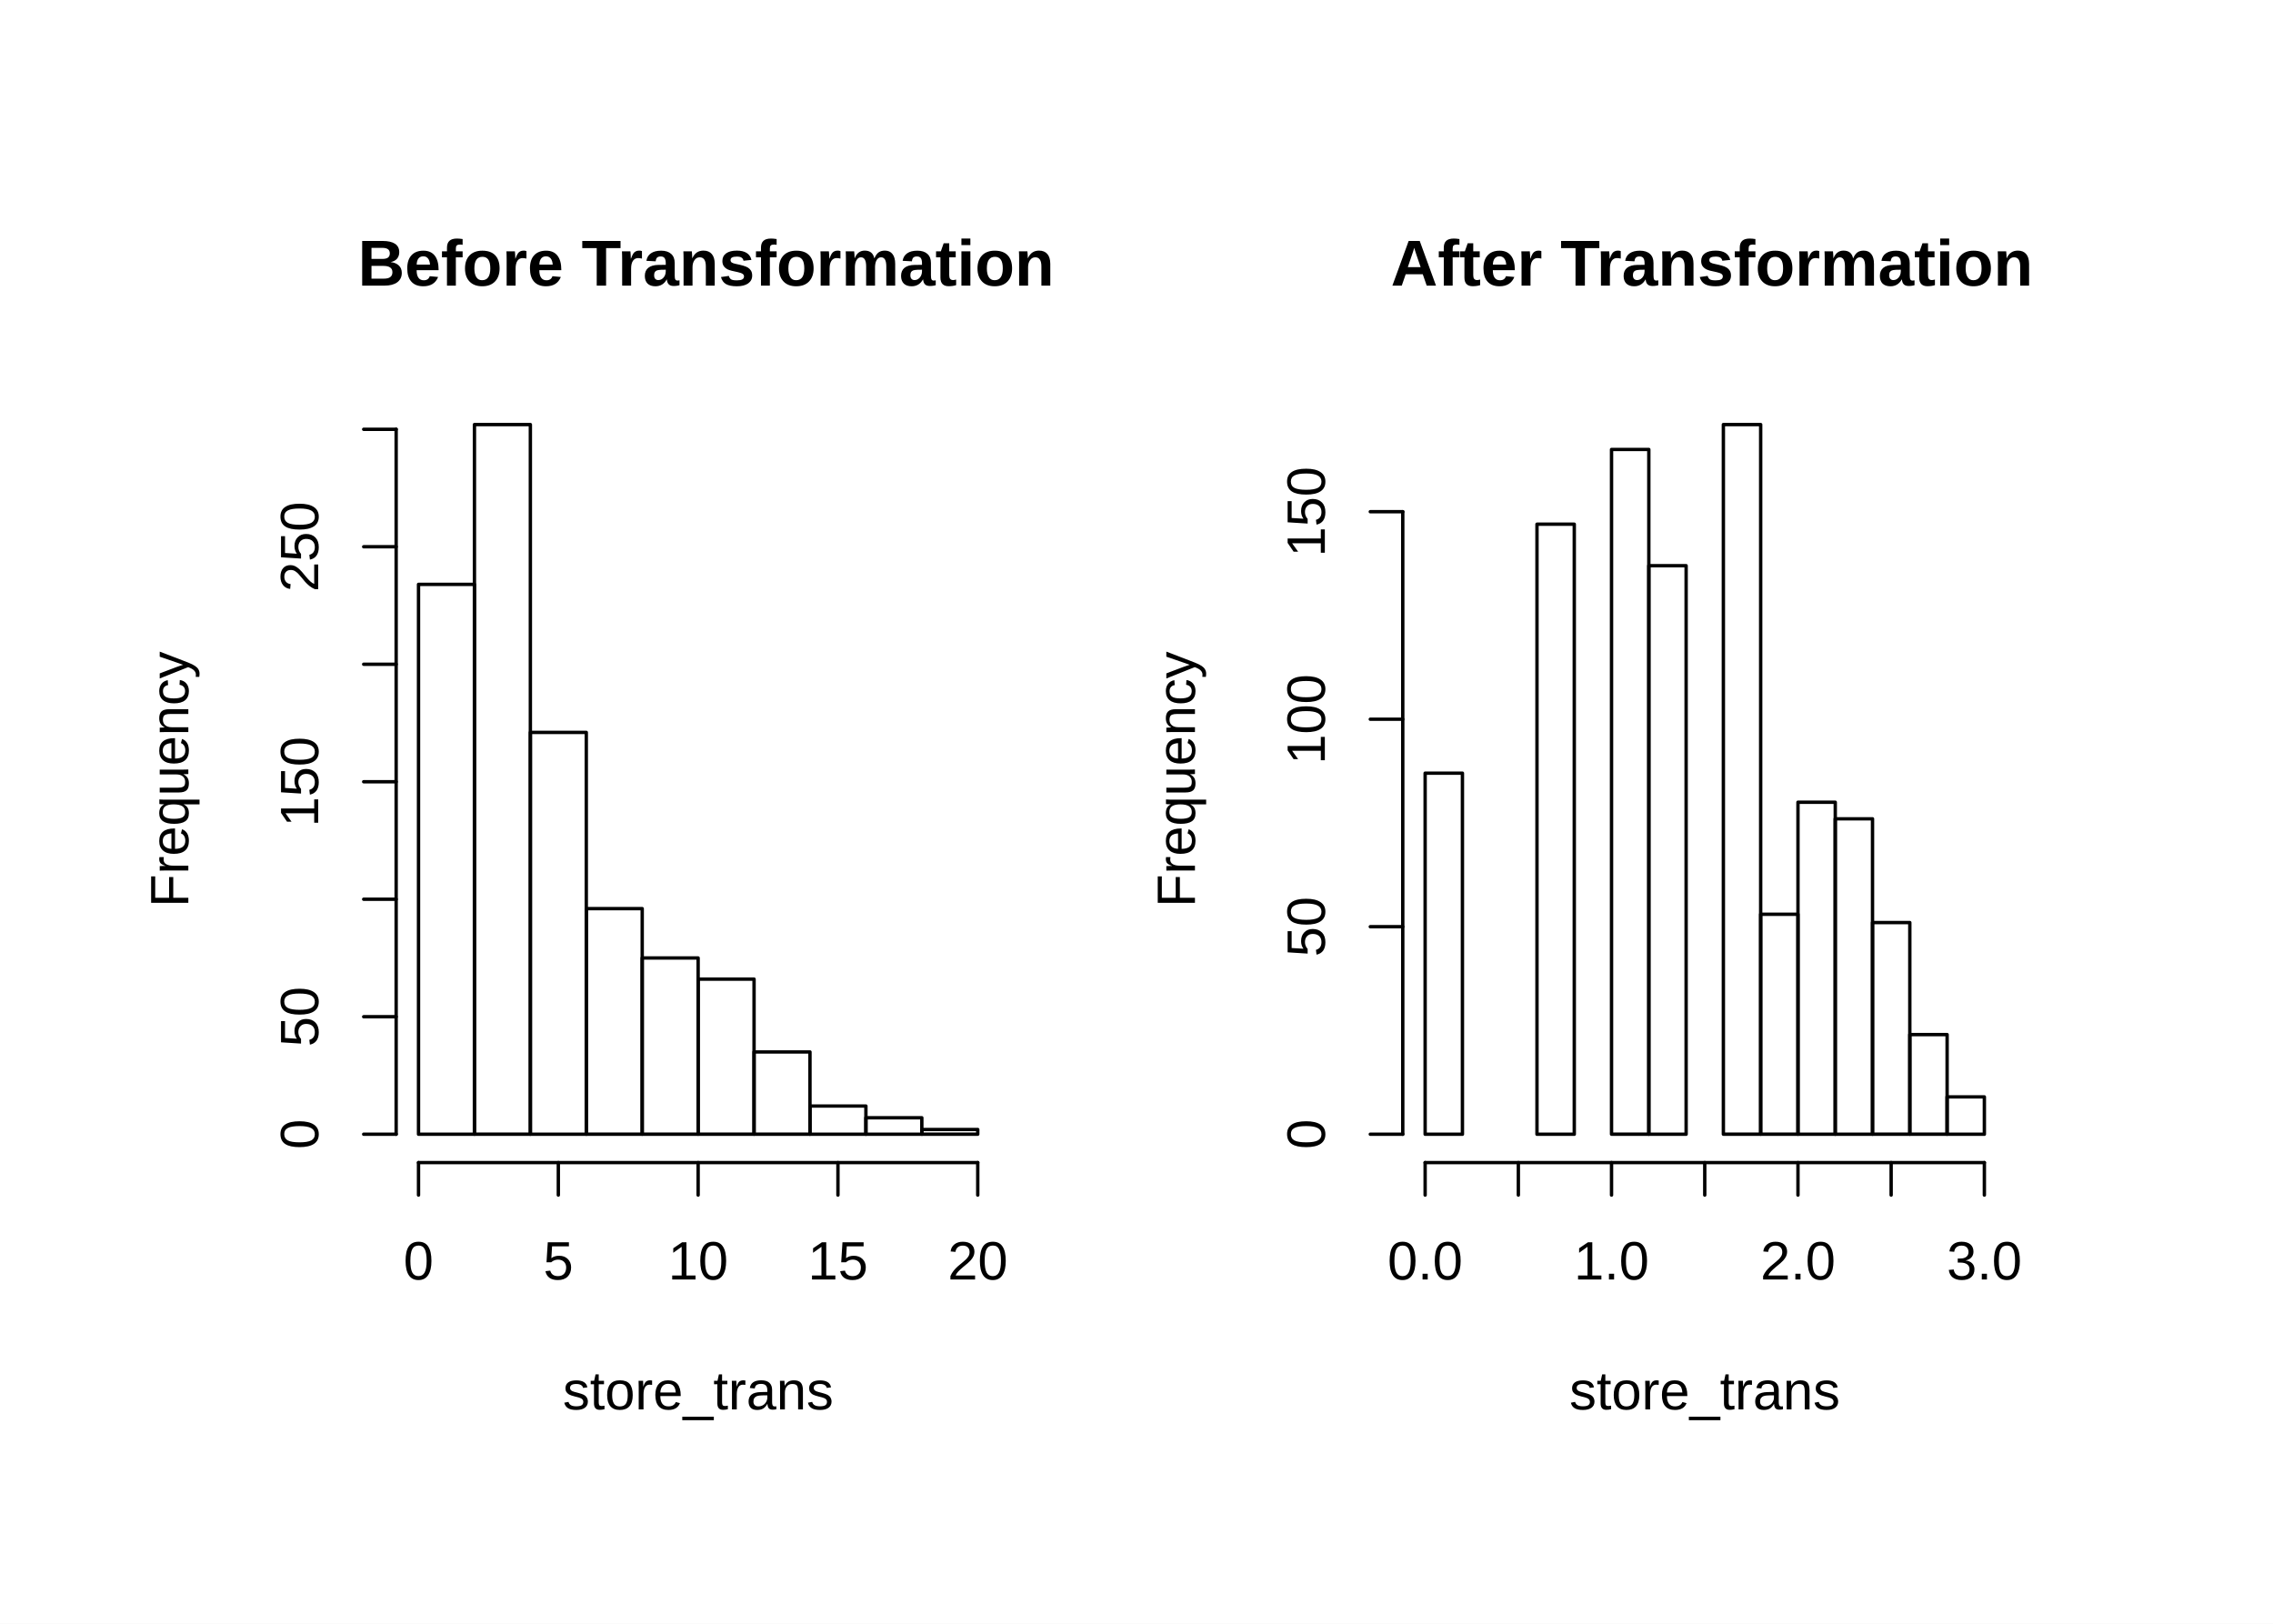
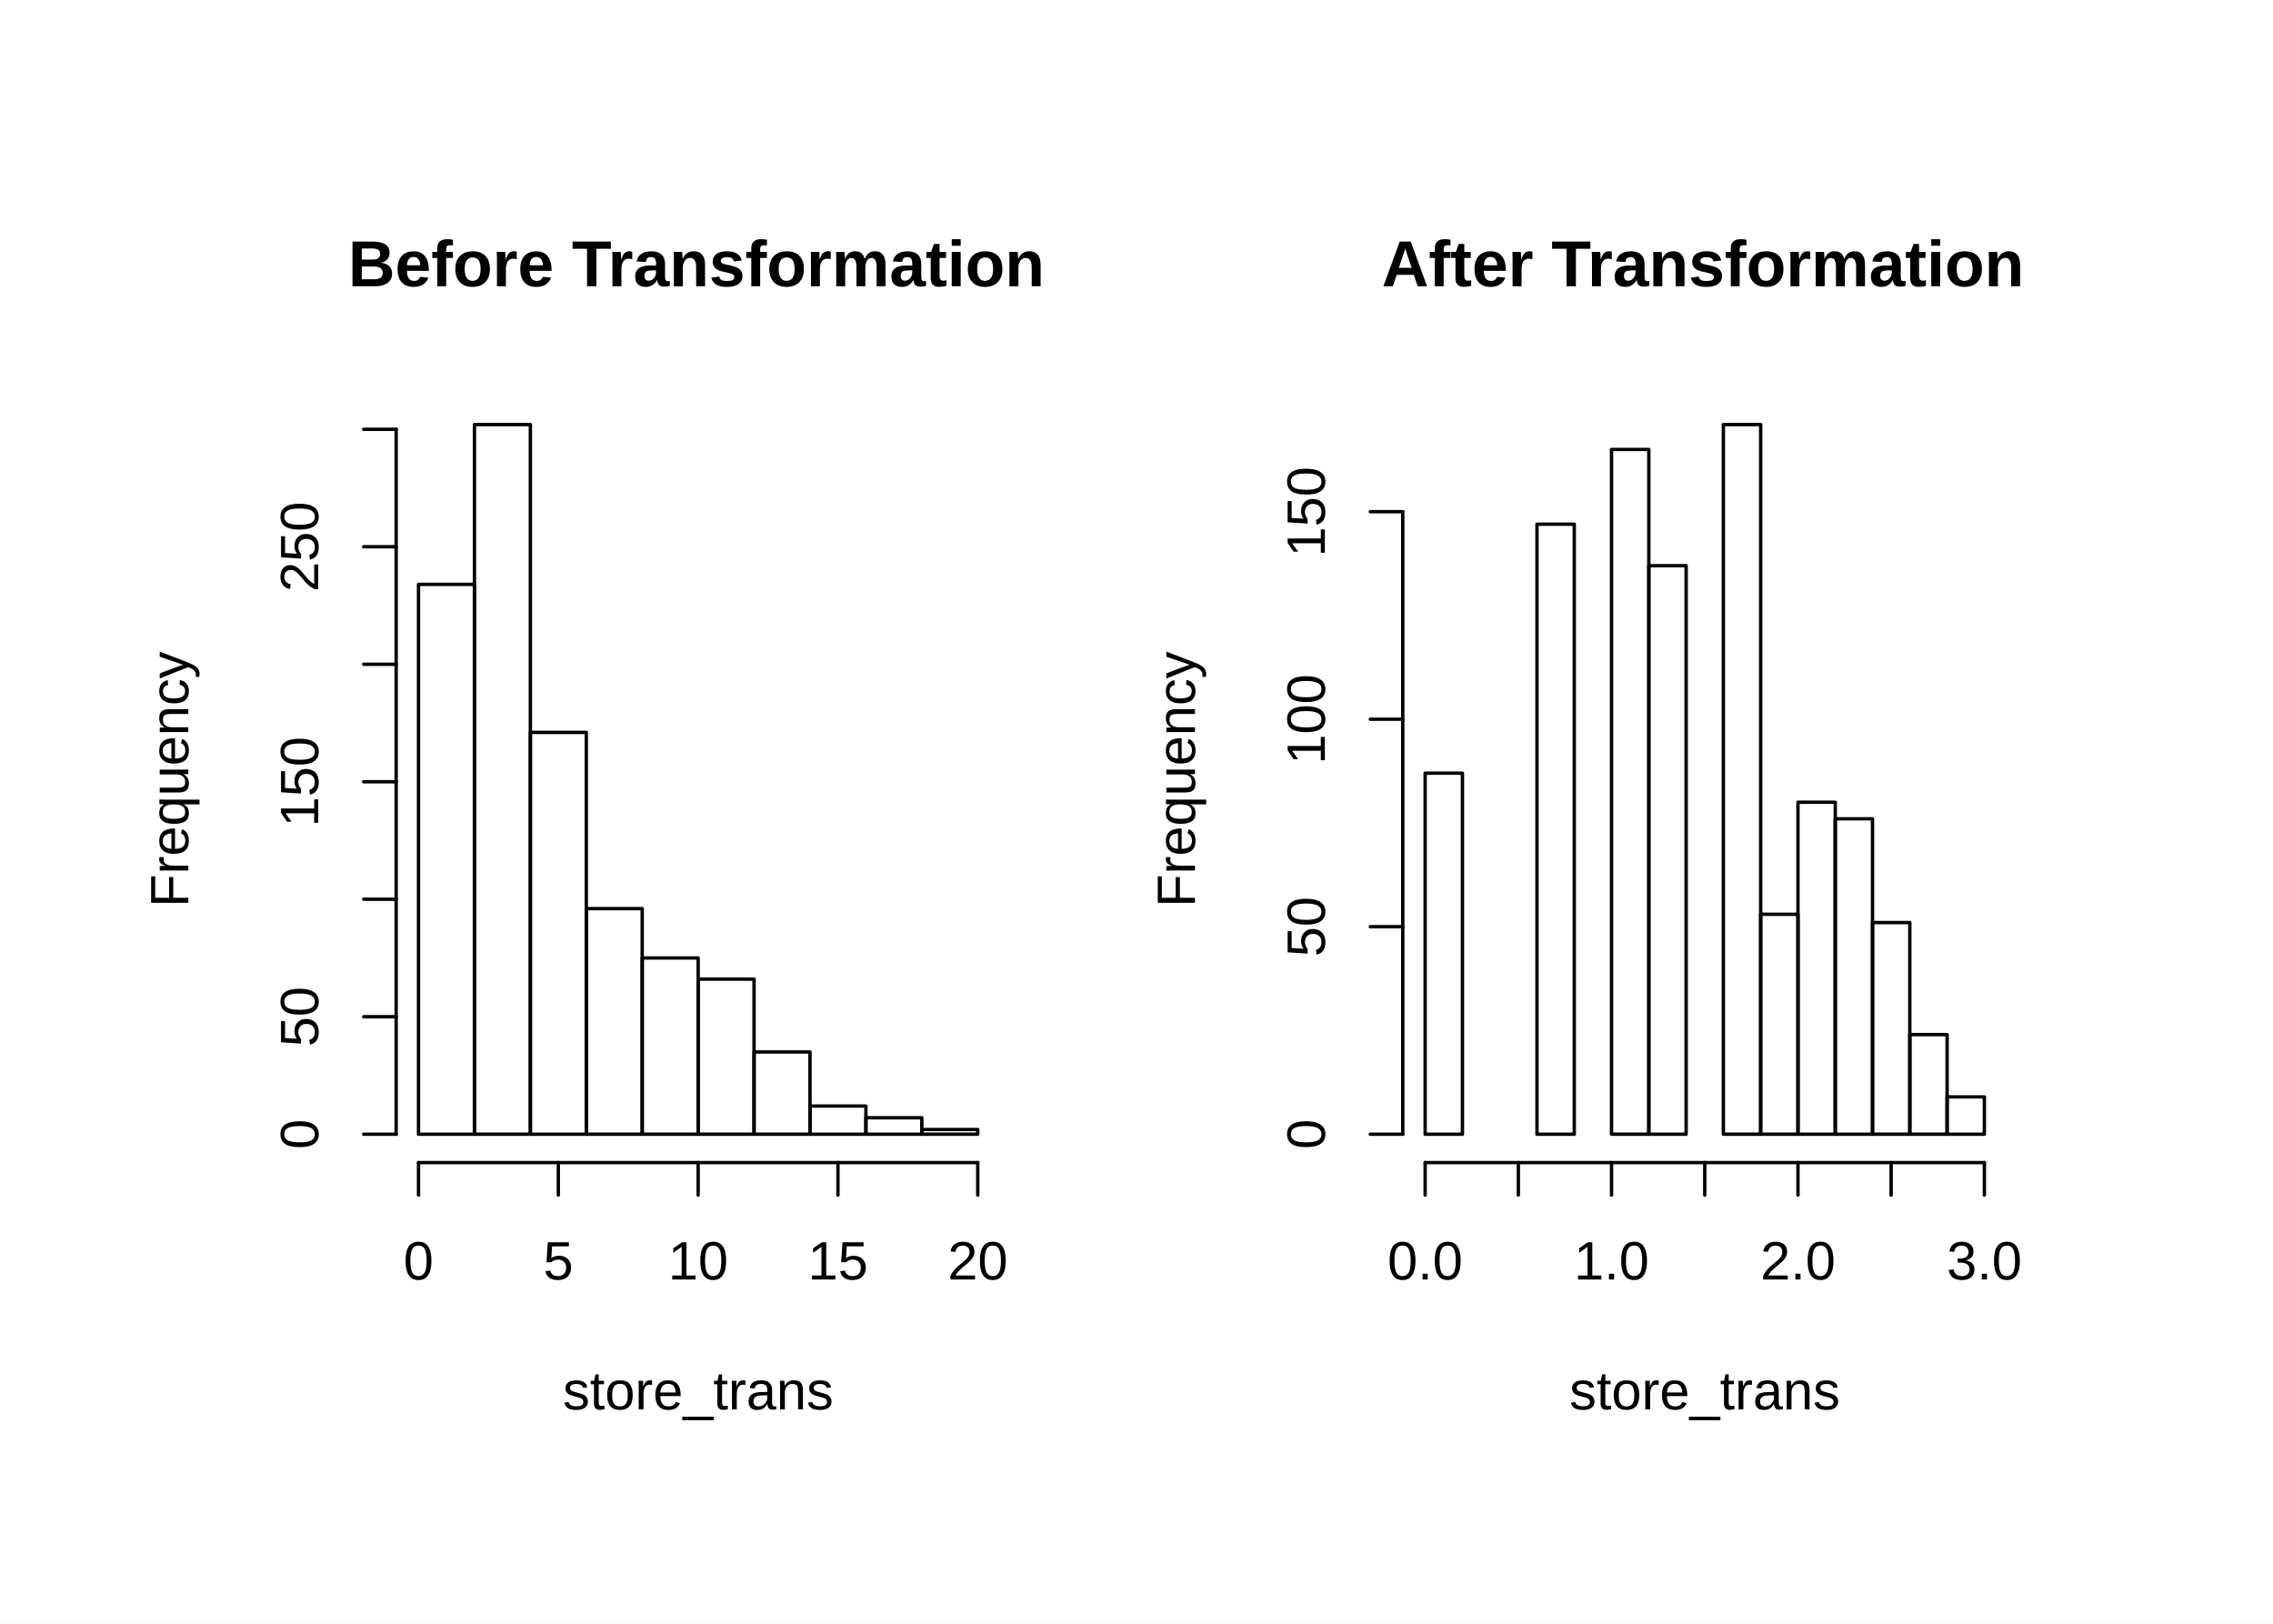
<svg xmlns="http://www.w3.org/2000/svg" viewBox="0 0 504.00 360.00">
  <defs>
    <style type="text/css">
    line, polyline, path, rect, circle {
      fill: none;
      stroke: #000000;
      stroke-linecap: round;
      stroke-linejoin: round;
      stroke-miterlimit: 10.00;
    }
  </style>
  </defs>
  <rect width="100%" height="100%" style="stroke: none; fill: #FFFFFF;" />
  <defs>
    <clipPath id="cpMjguOHwyNTJ8MzMxLjJ8MjguOA==">
      <rect x="28.80" y="28.80" width="223.20" height="302.40" />
    </clipPath>
  </defs>
  <g clip-path="url(#cpMjguOHwyNTJ8MzMxLjJ8MjguOA==)">
-     <text x="79.34" y="63.33" style="font-size: 14.40px; font-weight: bold; font-family: Arial;" textLength="150.91px" lengthAdjust="spacingAndGlyphs">Before Transformation</text>
+     <text x="77.19" y="63.47" style="font-size: 14.40px; font-weight: bold; font-family: Arial;" textLength="155.22px" lengthAdjust="spacingAndGlyphs">Before Transformation</text>
  </g>
  <g clip-path="url(#cpMjguOHwyNTJ8MzMxLjJ8MjguOA==)">
    <text x="124.79" y="312.48" style="font-size: 12.00px; font-family: Arial;" textLength="60.03px" lengthAdjust="spacingAndGlyphs">store_trans</text>
  </g>
  <g clip-path="url(#cpMjguOHwyNTJ8MzMxLjJ8MjguOA==)">
    <text transform="translate(41.76,201.15) rotate(-90)" style="font-size: 12.00px; font-family: Arial;" textLength="56.70px" lengthAdjust="spacingAndGlyphs">Frequency</text>
  </g>
  <defs>
    <clipPath id="cpMHw1MDR8MzYwfDA=">
      <rect x="0.00" y="0.00" width="504.00" height="360.00" />
    </clipPath>
  </defs>
  <line x1="92.80" y1="257.76" x2="216.80" y2="257.76" style="stroke-width: 0.75;" clip-path="url(#cpMHw1MDR8MzYwfDA=)" />
  <line x1="92.80" y1="257.76" x2="92.80" y2="264.96" style="stroke-width: 0.75;" clip-path="url(#cpMHw1MDR8MzYwfDA=)" />
  <line x1="123.80" y1="257.76" x2="123.80" y2="264.96" style="stroke-width: 0.75;" clip-path="url(#cpMHw1MDR8MzYwfDA=)" />
  <line x1="154.80" y1="257.76" x2="154.80" y2="264.96" style="stroke-width: 0.75;" clip-path="url(#cpMHw1MDR8MzYwfDA=)" />
  <line x1="185.80" y1="257.76" x2="185.80" y2="264.96" style="stroke-width: 0.75;" clip-path="url(#cpMHw1MDR8MzYwfDA=)" />
  <line x1="216.80" y1="257.76" x2="216.80" y2="264.96" style="stroke-width: 0.75;" clip-path="url(#cpMHw1MDR8MzYwfDA=)" />
  <g clip-path="url(#cpMHw1MDR8MzYwfDA=)">
    <text x="89.46" y="283.68" style="font-size: 12.00px; font-family: Arial;" textLength="6.67px" lengthAdjust="spacingAndGlyphs">0</text>
  </g>
  <g clip-path="url(#cpMHw1MDR8MzYwfDA=)">
    <text x="120.46" y="283.68" style="font-size: 12.00px; font-family: Arial;" textLength="6.67px" lengthAdjust="spacingAndGlyphs">5</text>
  </g>
  <g clip-path="url(#cpMHw1MDR8MzYwfDA=)">
    <text x="148.13" y="283.68" style="font-size: 12.00px; font-family: Arial;" textLength="13.35px" lengthAdjust="spacingAndGlyphs">10</text>
  </g>
  <g clip-path="url(#cpMHw1MDR8MzYwfDA=)">
    <text x="179.13" y="283.68" style="font-size: 12.00px; font-family: Arial;" textLength="13.35px" lengthAdjust="spacingAndGlyphs">15</text>
  </g>
  <g clip-path="url(#cpMHw1MDR8MzYwfDA=)">
    <text x="210.13" y="283.68" style="font-size: 12.00px; font-family: Arial;" textLength="13.35px" lengthAdjust="spacingAndGlyphs">20</text>
  </g>
  <line x1="87.84" y1="251.47" x2="87.84" y2="95.18" style="stroke-width: 0.75;" clip-path="url(#cpMHw1MDR8MzYwfDA=)" />
  <line x1="87.84" y1="251.47" x2="80.64" y2="251.47" style="stroke-width: 0.75;" clip-path="url(#cpMHw1MDR8MzYwfDA=)" />
  <line x1="87.84" y1="225.42" x2="80.64" y2="225.42" style="stroke-width: 0.75;" clip-path="url(#cpMHw1MDR8MzYwfDA=)" />
  <line x1="87.84" y1="199.37" x2="80.64" y2="199.37" style="stroke-width: 0.75;" clip-path="url(#cpMHw1MDR8MzYwfDA=)" />
  <line x1="87.84" y1="173.32" x2="80.64" y2="173.32" style="stroke-width: 0.75;" clip-path="url(#cpMHw1MDR8MzYwfDA=)" />
  <line x1="87.84" y1="147.27" x2="80.64" y2="147.27" style="stroke-width: 0.75;" clip-path="url(#cpMHw1MDR8MzYwfDA=)" />
  <line x1="87.84" y1="121.22" x2="80.64" y2="121.22" style="stroke-width: 0.75;" clip-path="url(#cpMHw1MDR8MzYwfDA=)" />
  <line x1="87.84" y1="95.18" x2="80.64" y2="95.18" style="stroke-width: 0.75;" clip-path="url(#cpMHw1MDR8MzYwfDA=)" />
  <g clip-path="url(#cpMHw1MDR8MzYwfDA=)">
    <text transform="translate(70.56,254.80) rotate(-90)" style="font-size: 12.00px; font-family: Arial;" textLength="6.67px" lengthAdjust="spacingAndGlyphs">0</text>
  </g>
  <g clip-path="url(#cpMHw1MDR8MzYwfDA=)">
    <text transform="translate(70.56,232.09) rotate(-90)" style="font-size: 12.00px; font-family: Arial;" textLength="13.35px" lengthAdjust="spacingAndGlyphs">50</text>
  </g>
  <g clip-path="url(#cpMHw1MDR8MzYwfDA=)">
    <text transform="translate(70.56,183.33) rotate(-90)" style="font-size: 12.00px; font-family: Arial;" textLength="20.02px" lengthAdjust="spacingAndGlyphs">150</text>
  </g>
  <g clip-path="url(#cpMHw1MDR8MzYwfDA=)">
    <text transform="translate(70.56,131.23) rotate(-90)" style="font-size: 12.00px; font-family: Arial;" textLength="20.02px" lengthAdjust="spacingAndGlyphs">250</text>
  </g>
  <defs>
    <clipPath id="cpODcuODR8MjIxLjc2fDI1Ny43Nnw4Ny44NA==">
      <rect x="87.84" y="87.84" width="133.92" height="169.92" />
    </clipPath>
  </defs>
  <rect x="92.80" y="129.56" width="12.40" height="121.91" style="stroke-width: 0.75;" clip-path="url(#cpODcuODR8MjIxLjc2fDI1Ny43Nnw4Ny44NA==)" />
  <rect x="105.20" y="94.13" width="12.40" height="157.33" style="stroke-width: 0.75;" clip-path="url(#cpODcuODR8MjIxLjc2fDI1Ny43Nnw4Ny44NA==)" />
  <rect x="117.60" y="162.38" width="12.40" height="89.09" style="stroke-width: 0.75;" clip-path="url(#cpODcuODR8MjIxLjc2fDI1Ny43Nnw4Ny44NA==)" />
  <rect x="130.00" y="201.45" width="12.40" height="50.01" style="stroke-width: 0.75;" clip-path="url(#cpODcuODR8MjIxLjc2fDI1Ny43Nnw4Ny44NA==)" />
  <rect x="142.40" y="212.39" width="12.40" height="39.07" style="stroke-width: 0.75;" clip-path="url(#cpODcuODR8MjIxLjc2fDI1Ny43Nnw4Ny44NA==)" />
  <rect x="154.80" y="217.08" width="12.40" height="34.38" style="stroke-width: 0.75;" clip-path="url(#cpODcuODR8MjIxLjc2fDI1Ny43Nnw4Ny44NA==)" />
  <rect x="167.20" y="233.23" width="12.40" height="18.23" style="stroke-width: 0.75;" clip-path="url(#cpODcuODR8MjIxLjc2fDI1Ny43Nnw4Ny44NA==)" />
  <rect x="179.60" y="245.22" width="12.40" height="6.25" style="stroke-width: 0.75;" clip-path="url(#cpODcuODR8MjIxLjc2fDI1Ny43Nnw4Ny44NA==)" />
  <rect x="192.00" y="247.82" width="12.40" height="3.65" style="stroke-width: 0.75;" clip-path="url(#cpODcuODR8MjIxLjc2fDI1Ny43Nnw4Ny44NA==)" />
  <rect x="204.40" y="250.42" width="12.40" height="1.04" style="stroke-width: 0.75;" clip-path="url(#cpODcuODR8MjIxLjc2fDI1Ny43Nnw4Ny44NA==)" />
  <defs>
    <clipPath id="cpMzExLjA0fDQ0NC45NnwyNTcuNzZ8ODcuODQ=">
      <rect x="311.04" y="87.84" width="133.92" height="169.92" />
    </clipPath>
  </defs>
  <defs>
    <clipPath id="cpMjUyfDQ3NS4yfDMzMS4yfDI4Ljg=">
      <rect x="252.00" y="28.80" width="223.20" height="302.40" />
    </clipPath>
  </defs>
  <g clip-path="url(#cpMjUyfDQ3NS4yfDMzMS4yfDI4Ljg=)">
-     <text x="308.38" y="63.33" style="font-size: 14.40px; font-weight: bold; font-family: Arial;" textLength="139.23px" lengthAdjust="spacingAndGlyphs">After Transformation</text>
+     <text x="306.39" y="63.47" style="font-size: 14.40px; font-weight: bold; font-family: Arial;" textLength="143.21px" lengthAdjust="spacingAndGlyphs">After Transformation</text>
  </g>
  <g clip-path="url(#cpMjUyfDQ3NS4yfDMzMS4yfDI4Ljg=)">
    <text x="347.99" y="312.48" style="font-size: 12.00px; font-family: Arial;" textLength="60.03px" lengthAdjust="spacingAndGlyphs">store_trans</text>
  </g>
  <g clip-path="url(#cpMjUyfDQ3NS4yfDMzMS4yfDI4Ljg=)">
    <text transform="translate(264.96,201.15) rotate(-90)" style="font-size: 12.00px; font-family: Arial;" textLength="56.70px" lengthAdjust="spacingAndGlyphs">Frequency</text>
  </g>
  <defs>
    <clipPath id="cpMHw1MDR8MzYwfDA=">
      <rect x="0.00" y="0.00" width="504.00" height="360.00" />
    </clipPath>
  </defs>
  <line x1="316.00" y1="257.76" x2="440.00" y2="257.76" style="stroke-width: 0.75;" clip-path="url(#cpMHw1MDR8MzYwfDA=)" />
  <line x1="316.00" y1="257.76" x2="316.00" y2="264.96" style="stroke-width: 0.75;" clip-path="url(#cpMHw1MDR8MzYwfDA=)" />
  <line x1="336.67" y1="257.76" x2="336.67" y2="264.96" style="stroke-width: 0.75;" clip-path="url(#cpMHw1MDR8MzYwfDA=)" />
  <line x1="357.33" y1="257.76" x2="357.33" y2="264.96" style="stroke-width: 0.75;" clip-path="url(#cpMHw1MDR8MzYwfDA=)" />
  <line x1="378.00" y1="257.76" x2="378.00" y2="264.96" style="stroke-width: 0.75;" clip-path="url(#cpMHw1MDR8MzYwfDA=)" />
  <line x1="398.67" y1="257.76" x2="398.67" y2="264.96" style="stroke-width: 0.75;" clip-path="url(#cpMHw1MDR8MzYwfDA=)" />
  <line x1="419.33" y1="257.76" x2="419.33" y2="264.96" style="stroke-width: 0.75;" clip-path="url(#cpMHw1MDR8MzYwfDA=)" />
  <line x1="440.00" y1="257.76" x2="440.00" y2="264.96" style="stroke-width: 0.75;" clip-path="url(#cpMHw1MDR8MzYwfDA=)" />
  <g clip-path="url(#cpMHw1MDR8MzYwfDA=)">
    <text x="307.66" y="283.68" style="font-size: 12.00px; font-family: Arial;" textLength="16.68px" lengthAdjust="spacingAndGlyphs">0.0</text>
  </g>
  <g clip-path="url(#cpMHw1MDR8MzYwfDA=)">
    <text x="348.99" y="283.68" style="font-size: 12.00px; font-family: Arial;" textLength="16.68px" lengthAdjust="spacingAndGlyphs">1.0</text>
  </g>
  <g clip-path="url(#cpMHw1MDR8MzYwfDA=)">
    <text x="390.33" y="283.68" style="font-size: 12.00px; font-family: Arial;" textLength="16.68px" lengthAdjust="spacingAndGlyphs">2.0</text>
  </g>
  <g clip-path="url(#cpMHw1MDR8MzYwfDA=)">
    <text x="431.66" y="283.68" style="font-size: 12.00px; font-family: Arial;" textLength="16.68px" lengthAdjust="spacingAndGlyphs">3.0</text>
  </g>
  <line x1="311.04" y1="251.47" x2="311.04" y2="113.45" style="stroke-width: 0.75;" clip-path="url(#cpMHw1MDR8MzYwfDA=)" />
  <line x1="311.04" y1="251.47" x2="303.84" y2="251.47" style="stroke-width: 0.75;" clip-path="url(#cpMHw1MDR8MzYwfDA=)" />
  <line x1="311.04" y1="205.46" x2="303.84" y2="205.46" style="stroke-width: 0.75;" clip-path="url(#cpMHw1MDR8MzYwfDA=)" />
  <line x1="311.04" y1="159.46" x2="303.84" y2="159.46" style="stroke-width: 0.75;" clip-path="url(#cpMHw1MDR8MzYwfDA=)" />
  <line x1="311.04" y1="113.45" x2="303.84" y2="113.45" style="stroke-width: 0.75;" clip-path="url(#cpMHw1MDR8MzYwfDA=)" />
  <g clip-path="url(#cpMHw1MDR8MzYwfDA=)">
    <text transform="translate(293.76,254.80) rotate(-90)" style="font-size: 12.00px; font-family: Arial;" textLength="6.67px" lengthAdjust="spacingAndGlyphs">0</text>
  </g>
  <g clip-path="url(#cpMHw1MDR8MzYwfDA=)">
    <text transform="translate(293.76,212.14) rotate(-90)" style="font-size: 12.00px; font-family: Arial;" textLength="13.35px" lengthAdjust="spacingAndGlyphs">50</text>
  </g>
  <g clip-path="url(#cpMHw1MDR8MzYwfDA=)">
    <text transform="translate(293.76,169.47) rotate(-90)" style="font-size: 12.00px; font-family: Arial;" textLength="20.02px" lengthAdjust="spacingAndGlyphs">100</text>
  </g>
  <g clip-path="url(#cpMHw1MDR8MzYwfDA=)">
    <text transform="translate(293.76,123.47) rotate(-90)" style="font-size: 12.00px; font-family: Arial;" textLength="20.02px" lengthAdjust="spacingAndGlyphs">150</text>
  </g>
  <defs>
    <clipPath id="cpMzExLjA0fDQ0NC45NnwyNTcuNzZ8ODcuODQ=">
      <rect x="311.04" y="87.84" width="133.92" height="169.92" />
    </clipPath>
  </defs>
  <rect x="316.00" y="171.42" width="8.27" height="80.05" style="stroke-width: 0.75;" clip-path="url(#cpMzExLjA0fDQ0NC45NnwyNTcuNzZ8ODcuODQ=)" />
  <rect x="324.27" y="251.47" width="8.27" height="0.00" style="stroke-width: 0.75;" clip-path="url(#cpMzExLjA0fDQ0NC45NnwyNTcuNzZ8ODcuODQ=)" />
  <rect x="332.53" y="251.47" width="8.27" height="0.00" style="stroke-width: 0.75;" clip-path="url(#cpMzExLjA0fDQ0NC45NnwyNTcuNzZ8ODcuODQ=)" />
  <rect x="340.80" y="116.22" width="8.27" height="135.25" style="stroke-width: 0.75;" clip-path="url(#cpMzExLjA0fDQ0NC45NnwyNTcuNzZ8ODcuODQ=)" />
  <rect x="349.07" y="251.47" width="8.27" height="0.00" style="stroke-width: 0.75;" clip-path="url(#cpMzExLjA0fDQ0NC45NnwyNTcuNzZ8ODcuODQ=)" />
  <rect x="357.33" y="99.65" width="8.27" height="151.81" style="stroke-width: 0.75;" clip-path="url(#cpMzExLjA0fDQ0NC45NnwyNTcuNzZ8ODcuODQ=)" />
  <rect x="365.60" y="125.42" width="8.27" height="126.05" style="stroke-width: 0.75;" clip-path="url(#cpMzExLjA0fDQ0NC45NnwyNTcuNzZ8ODcuODQ=)" />
  <rect x="373.87" y="251.47" width="8.27" height="0.00" style="stroke-width: 0.75;" clip-path="url(#cpMzExLjA0fDQ0NC45NnwyNTcuNzZ8ODcuODQ=)" />
  <rect x="382.13" y="94.13" width="8.27" height="157.33" style="stroke-width: 0.75;" clip-path="url(#cpMzExLjA0fDQ0NC45NnwyNTcuNzZ8ODcuODQ=)" />
  <rect x="390.40" y="202.70" width="8.27" height="48.76" style="stroke-width: 0.75;" clip-path="url(#cpMzExLjA0fDQ0NC45NnwyNTcuNzZ8ODcuODQ=)" />
  <rect x="398.67" y="177.86" width="8.27" height="73.61" style="stroke-width: 0.75;" clip-path="url(#cpMzExLjA0fDQ0NC45NnwyNTcuNzZ8ODcuODQ=)" />
  <rect x="406.93" y="181.54" width="8.27" height="69.93" style="stroke-width: 0.75;" clip-path="url(#cpMzExLjA0fDQ0NC45NnwyNTcuNzZ8ODcuODQ=)" />
  <rect x="415.20" y="204.54" width="8.27" height="46.92" style="stroke-width: 0.75;" clip-path="url(#cpMzExLjA0fDQ0NC45NnwyNTcuNzZ8ODcuODQ=)" />
  <rect x="423.47" y="229.38" width="8.27" height="22.08" style="stroke-width: 0.75;" clip-path="url(#cpMzExLjA0fDQ0NC45NnwyNTcuNzZ8ODcuODQ=)" />
  <rect x="431.73" y="243.19" width="8.27" height="8.28" style="stroke-width: 0.75;" clip-path="url(#cpMzExLjA0fDQ0NC45NnwyNTcuNzZ8ODcuODQ=)" />
</svg>
